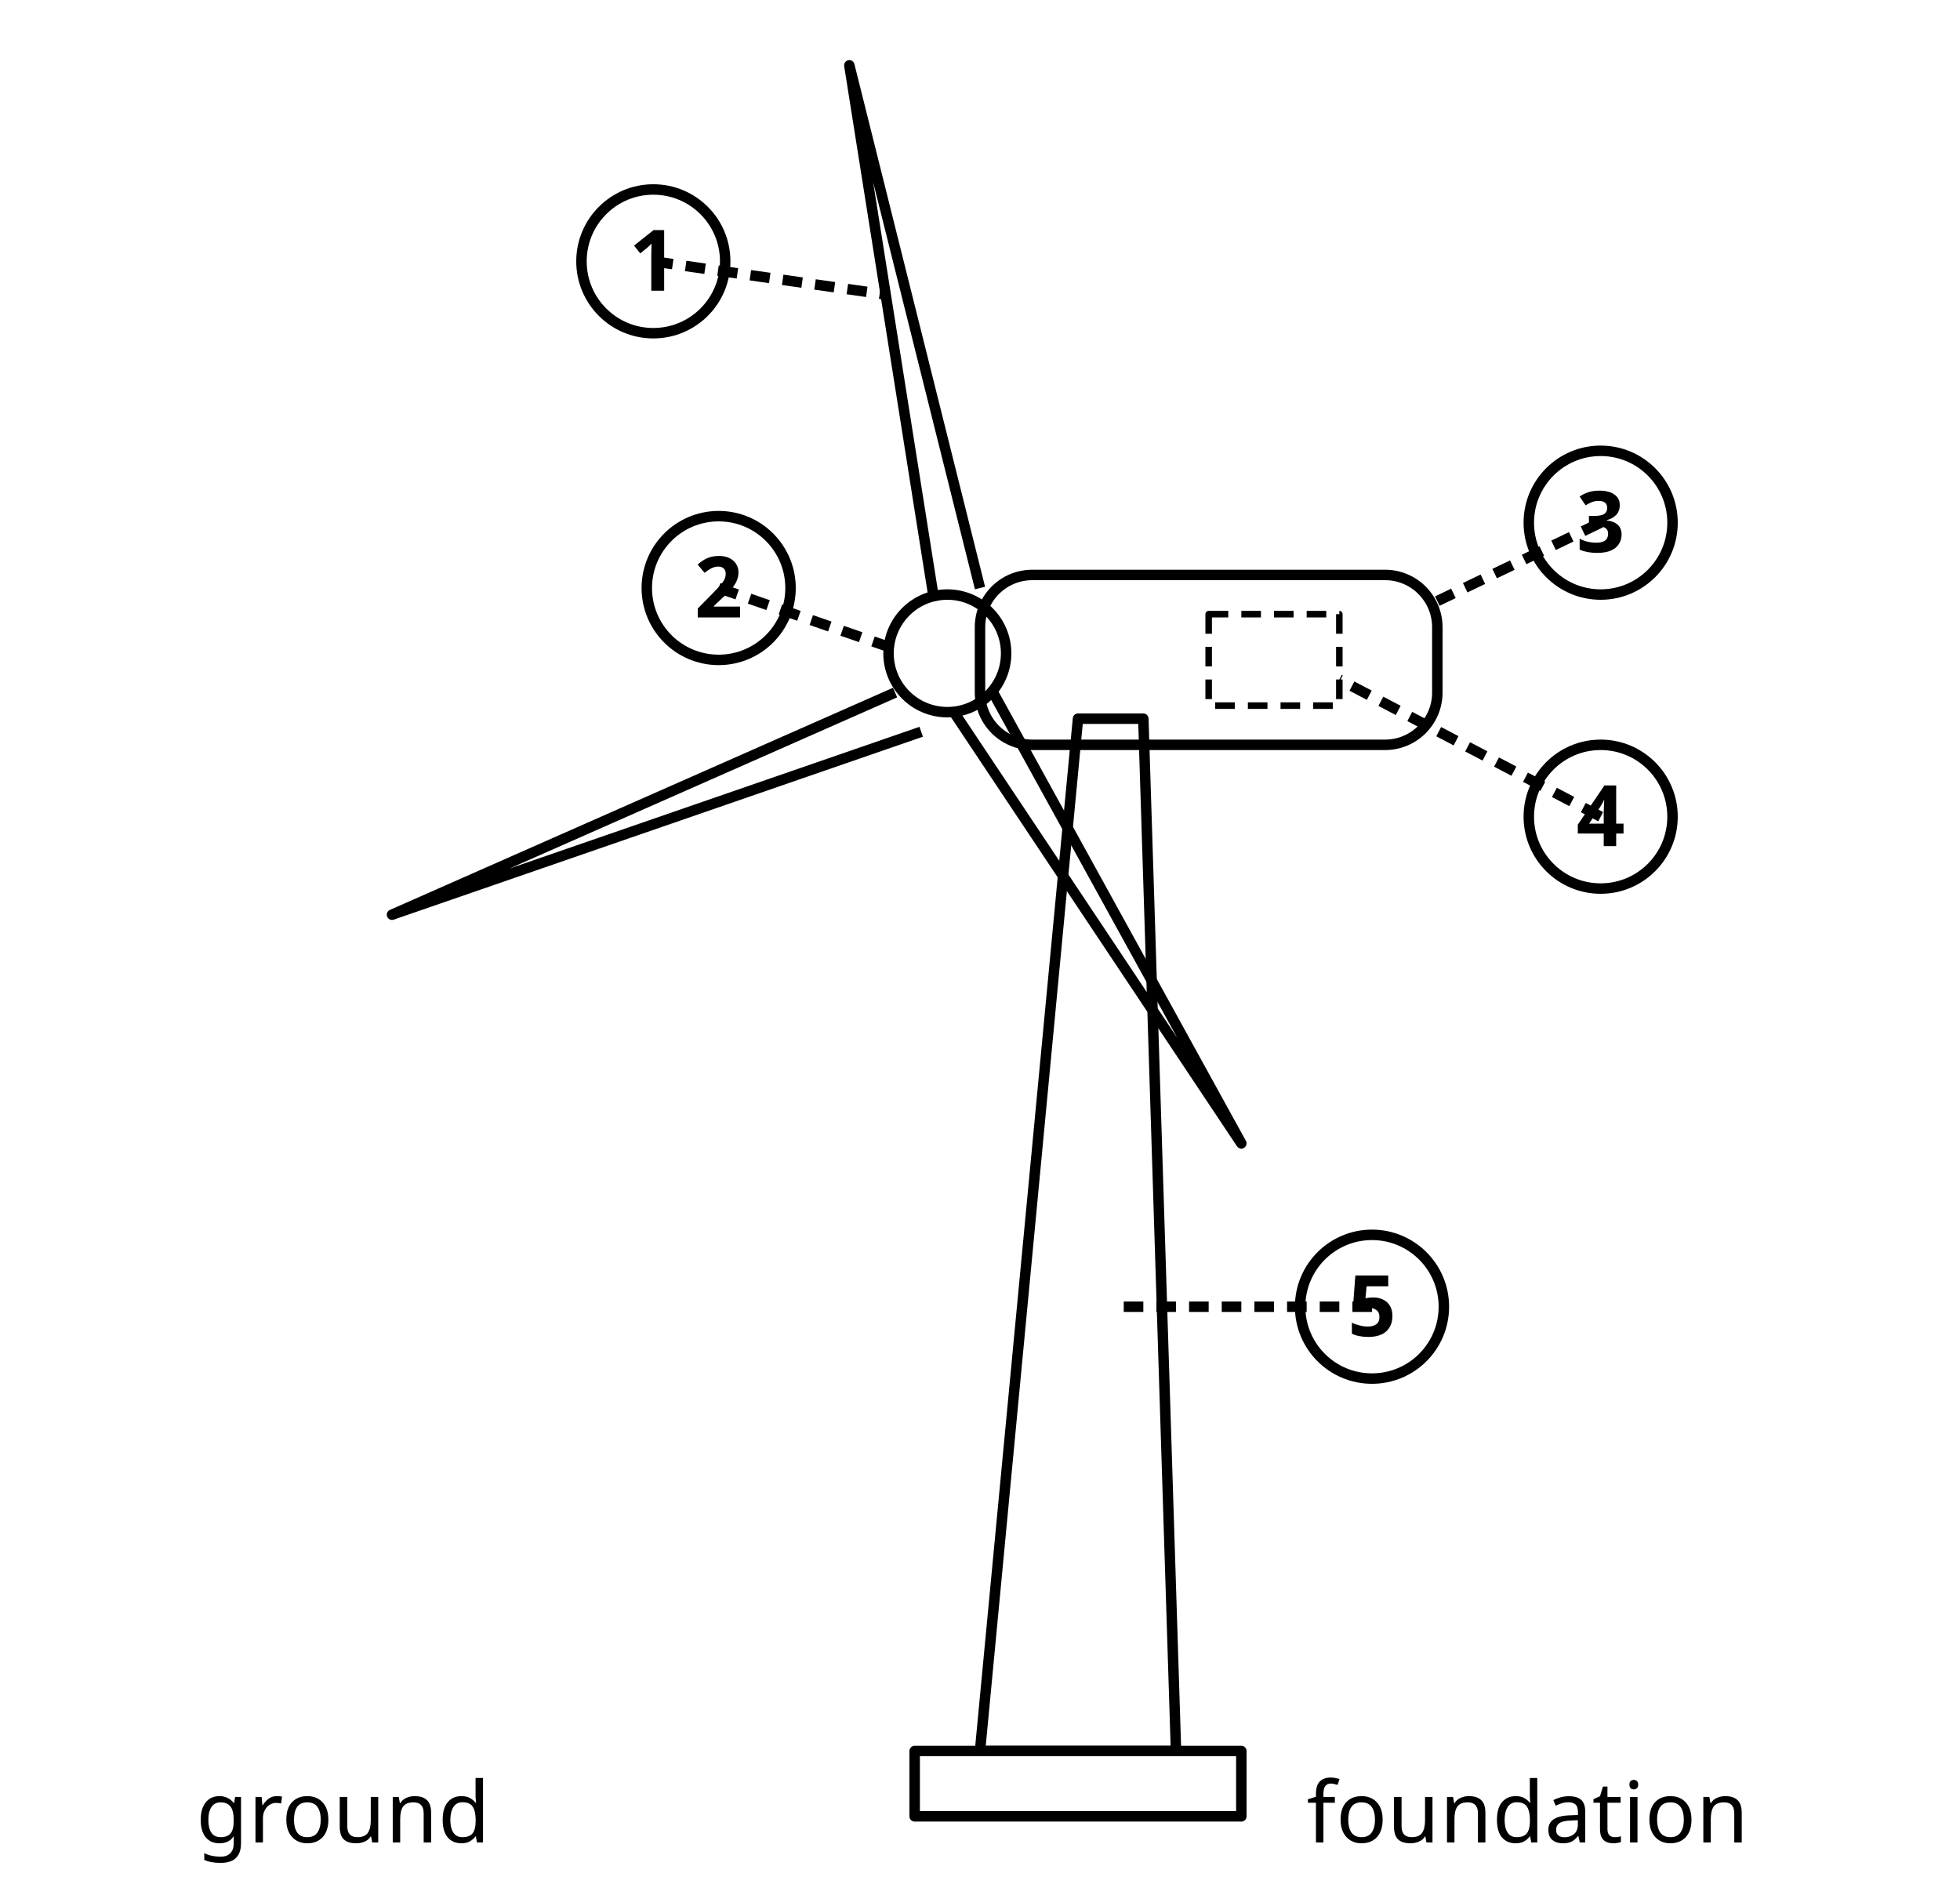
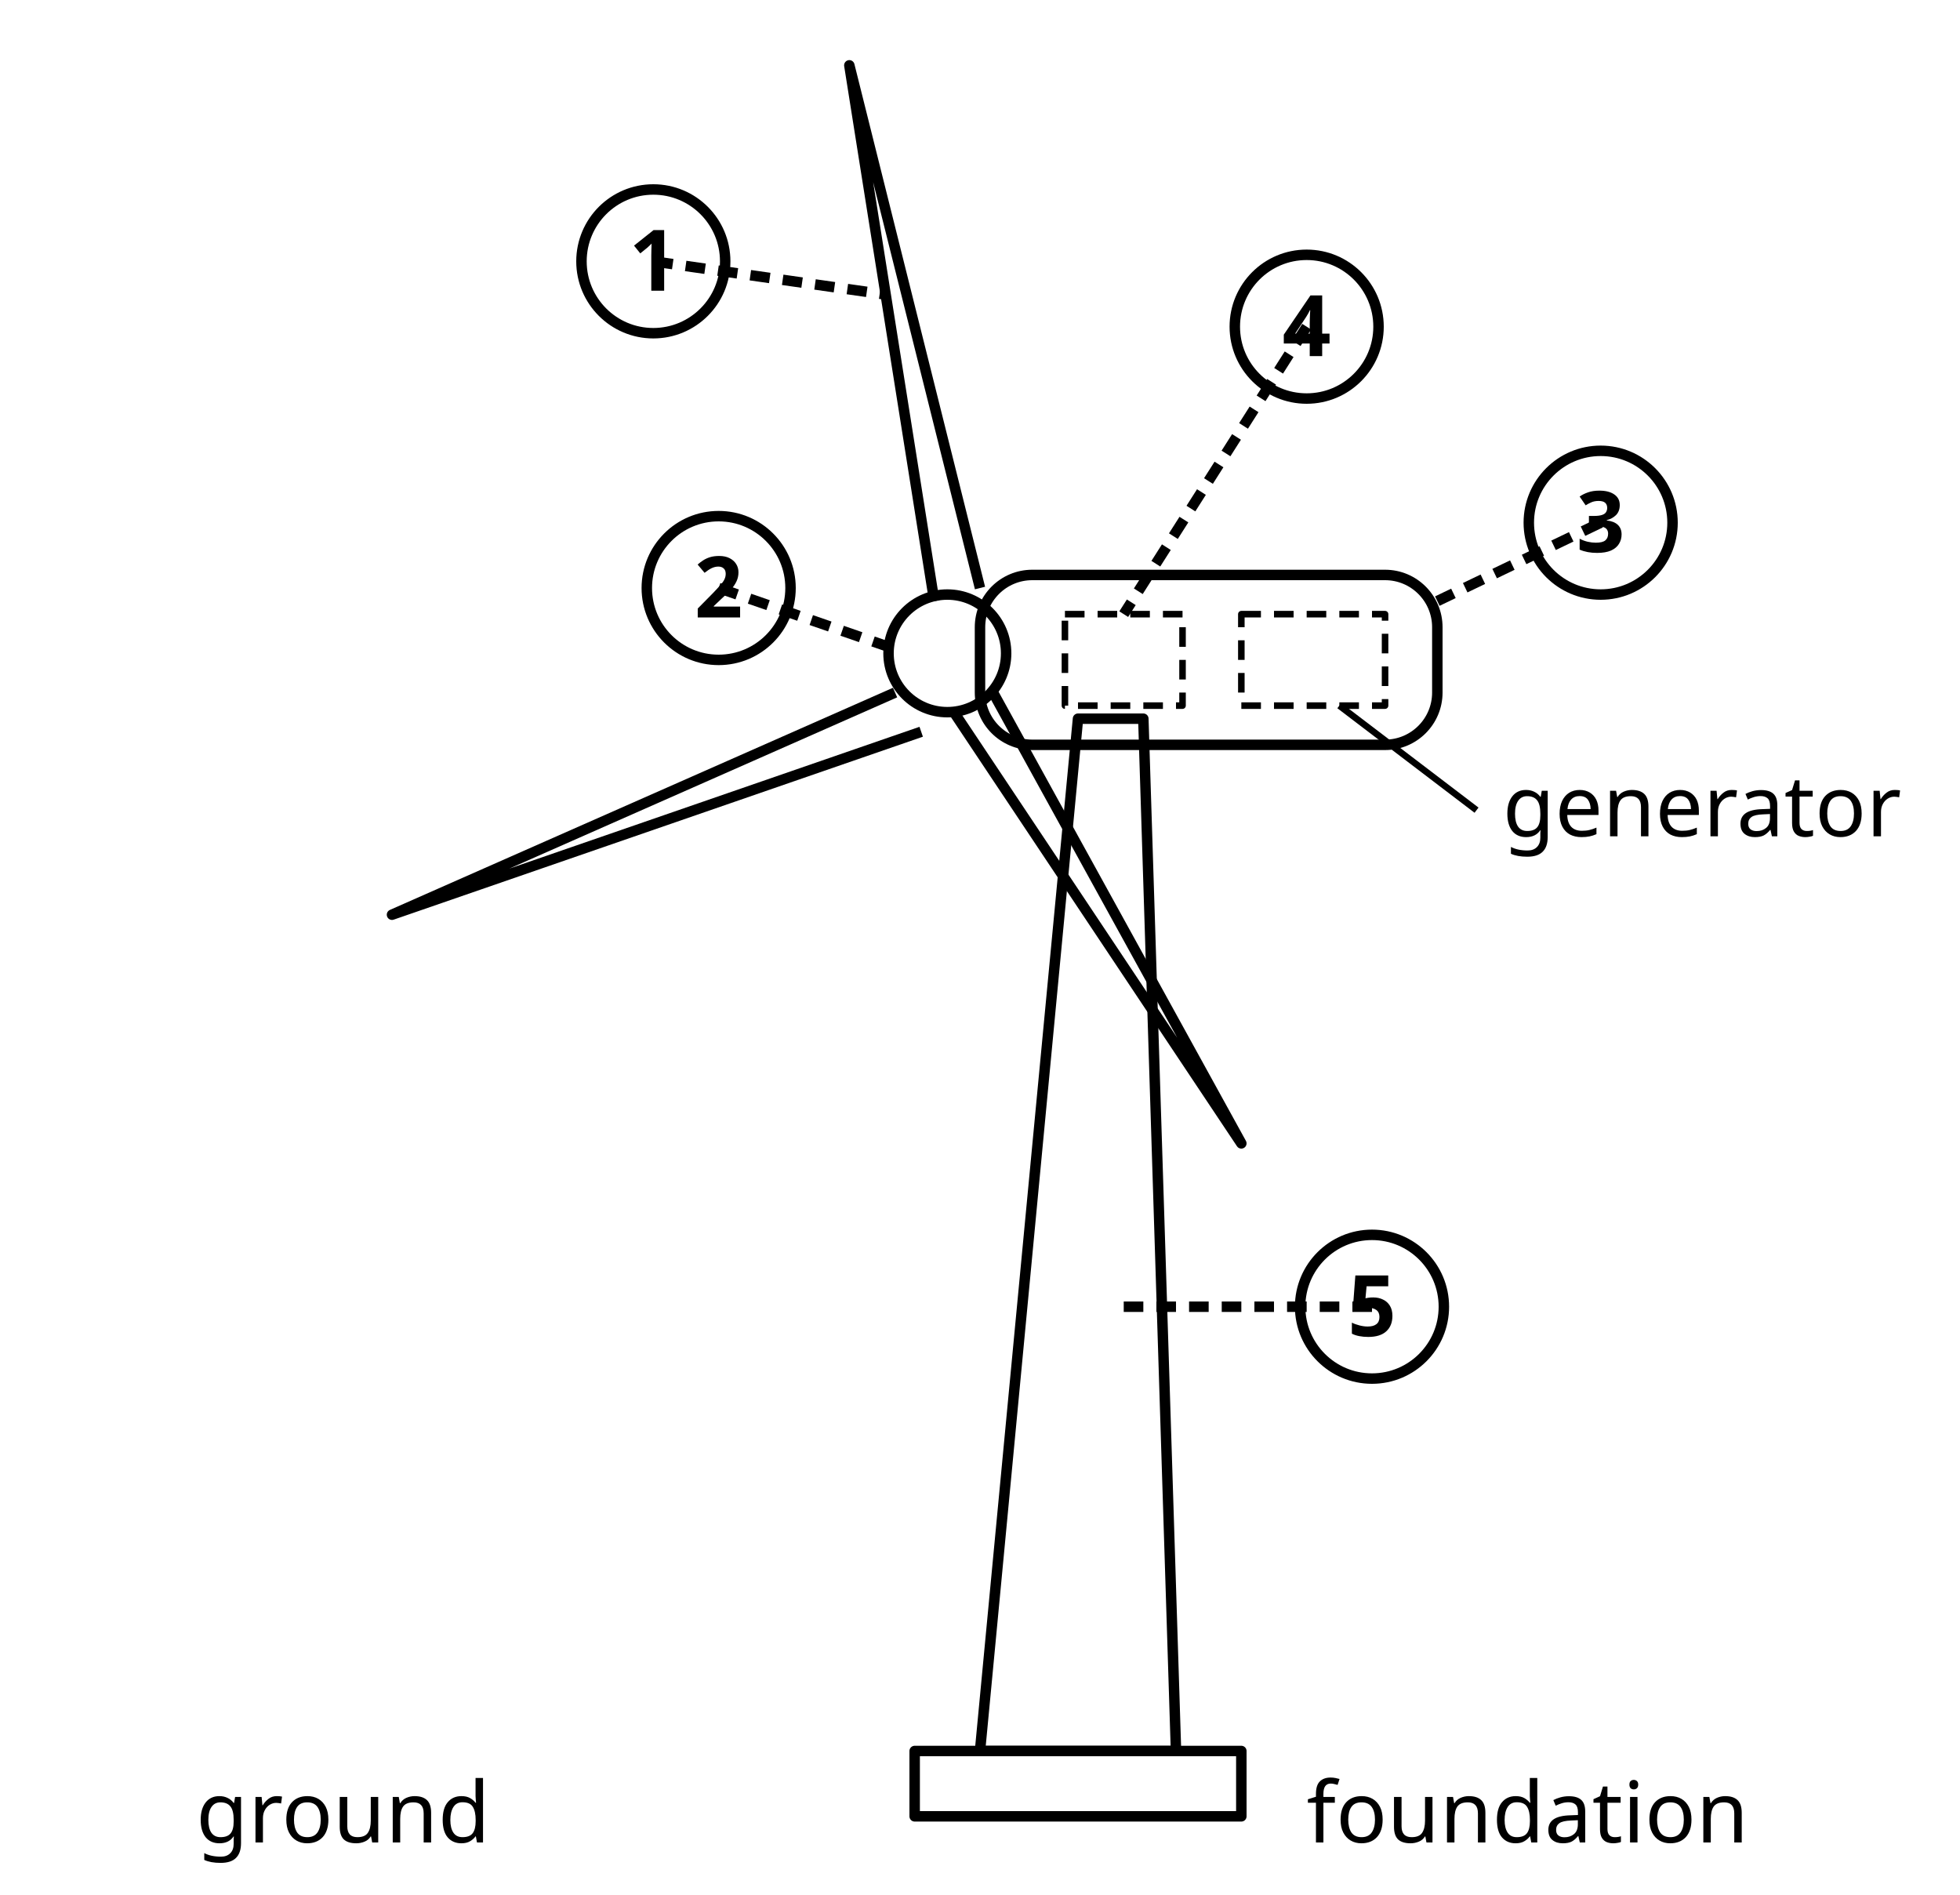
<svg xmlns="http://www.w3.org/2000/svg" viewBox="0 0 300 290" role="img" aria-labelledby="fig-turbine-t fig-turbine-d" font-family="system-ui, sans-serif" font-size="13" fill="none" stroke="currentColor" stroke-width="1.6" stroke-linejoin="round">
  <path d="M165 110 L150 268 h30 L175 110 z" />
  <rect x="140" y="268" width="50" height="10" />
  <rect x="150" y="88" width="70" height="26" rx="8" />
  <circle cx="145" cy="100" r="9" />
  <path d="M143 92 L130 10 L150 90" />
  <path d="M137 106 L60 140 L141 112" />
  <path d="M152 106 L190 175 L146 109" />
-   <rect x="185" y="94" width="20" height="14" stroke-dasharray="3 2" stroke-width="1" />
+   <rect x="163" y="94" width="18" height="14" stroke-dasharray="3 2" stroke-width="1" />
+   <rect x="190" y="94" width="22" height="14" stroke-dasharray="3 2" stroke-width="1" />
  <line x1="100" y1="40" x2="135" y2="45" stroke-dasharray="3 2" />
  <circle cx="100" cy="40" r="11" fill="Canvas" />
  <text x="100" y="44.5" text-anchor="middle" fill="currentColor" stroke="none" font-weight="700">1</text>
  <line x1="110" y1="90" x2="136" y2="99" stroke-dasharray="3 2" />
  <circle cx="110" cy="90" r="11" fill="Canvas" />
  <text x="110" y="94.5" text-anchor="middle" fill="currentColor" stroke="none" font-weight="700">2</text>
  <line x1="245" y1="80" x2="220" y2="92" stroke-dasharray="3 2" />
  <circle cx="245" cy="80" r="11" fill="Canvas" />
  <text x="245" y="84.5" text-anchor="middle" fill="currentColor" stroke="none" font-weight="700">3</text>
-   <line x1="245" y1="125" x2="205" y2="104" stroke-dasharray="3 2" />
-   <circle cx="245" cy="125" r="11" fill="Canvas" />
-   <text x="245" y="129.5" text-anchor="middle" fill="currentColor" stroke="none" font-weight="700">4</text>
+   <line x1="200" y1="50" x2="172" y2="94" stroke-dasharray="3 2" />
+   <circle cx="200" cy="50" r="11" fill="Canvas" />
+   <text x="200" y="54.5" text-anchor="middle" fill="currentColor" stroke="none" font-weight="700">4</text>
  <line x1="210" y1="200" x2="172" y2="200" stroke-dasharray="3 2" />
  <circle cx="210" cy="200" r="11" fill="Canvas" />
  <text x="210" y="204.5" text-anchor="middle" fill="currentColor" stroke="none" font-weight="700">5</text>
  <text x="200" y="282" text-anchor="start" fill="currentColor" stroke="none">foundation</text>
  <text x="30" y="282" text-anchor="start" fill="currentColor" stroke="none">ground</text>
+   <line x1="205" y1="108" x2="226" y2="124" stroke-width="1" />
+   <text x="230" y="128" text-anchor="start" fill="currentColor" stroke="none">generator</text>
</svg>
